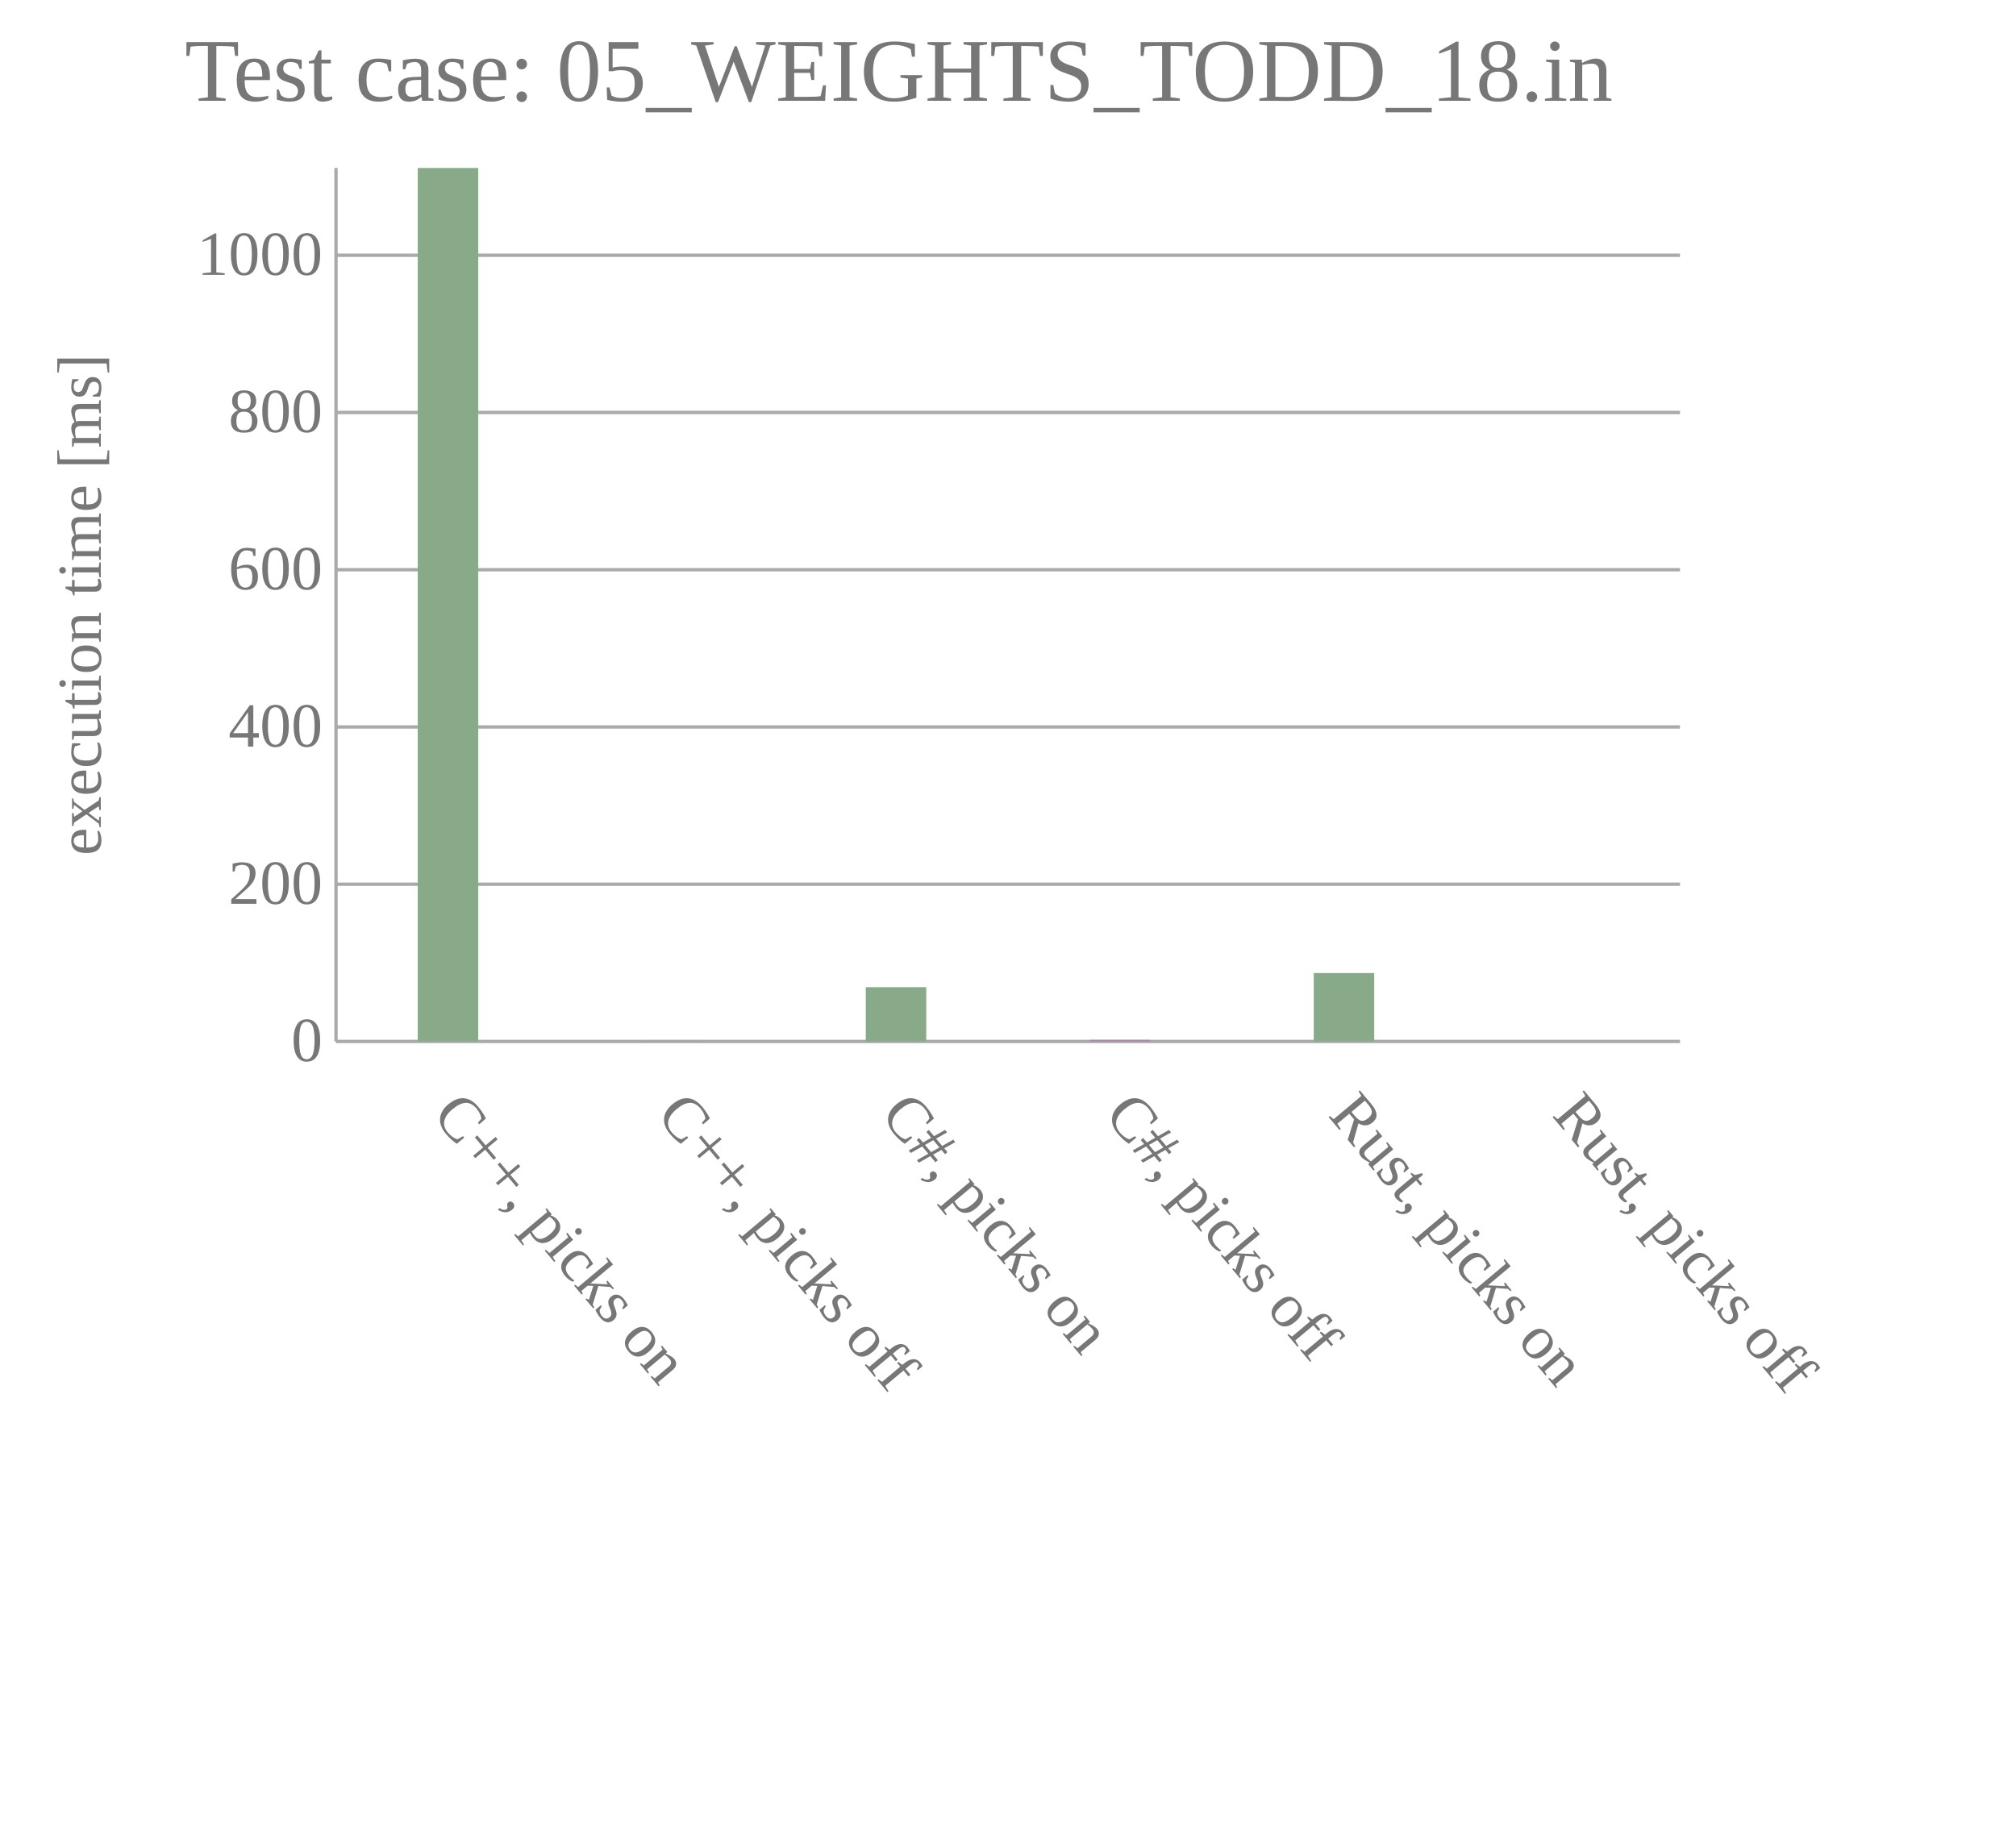
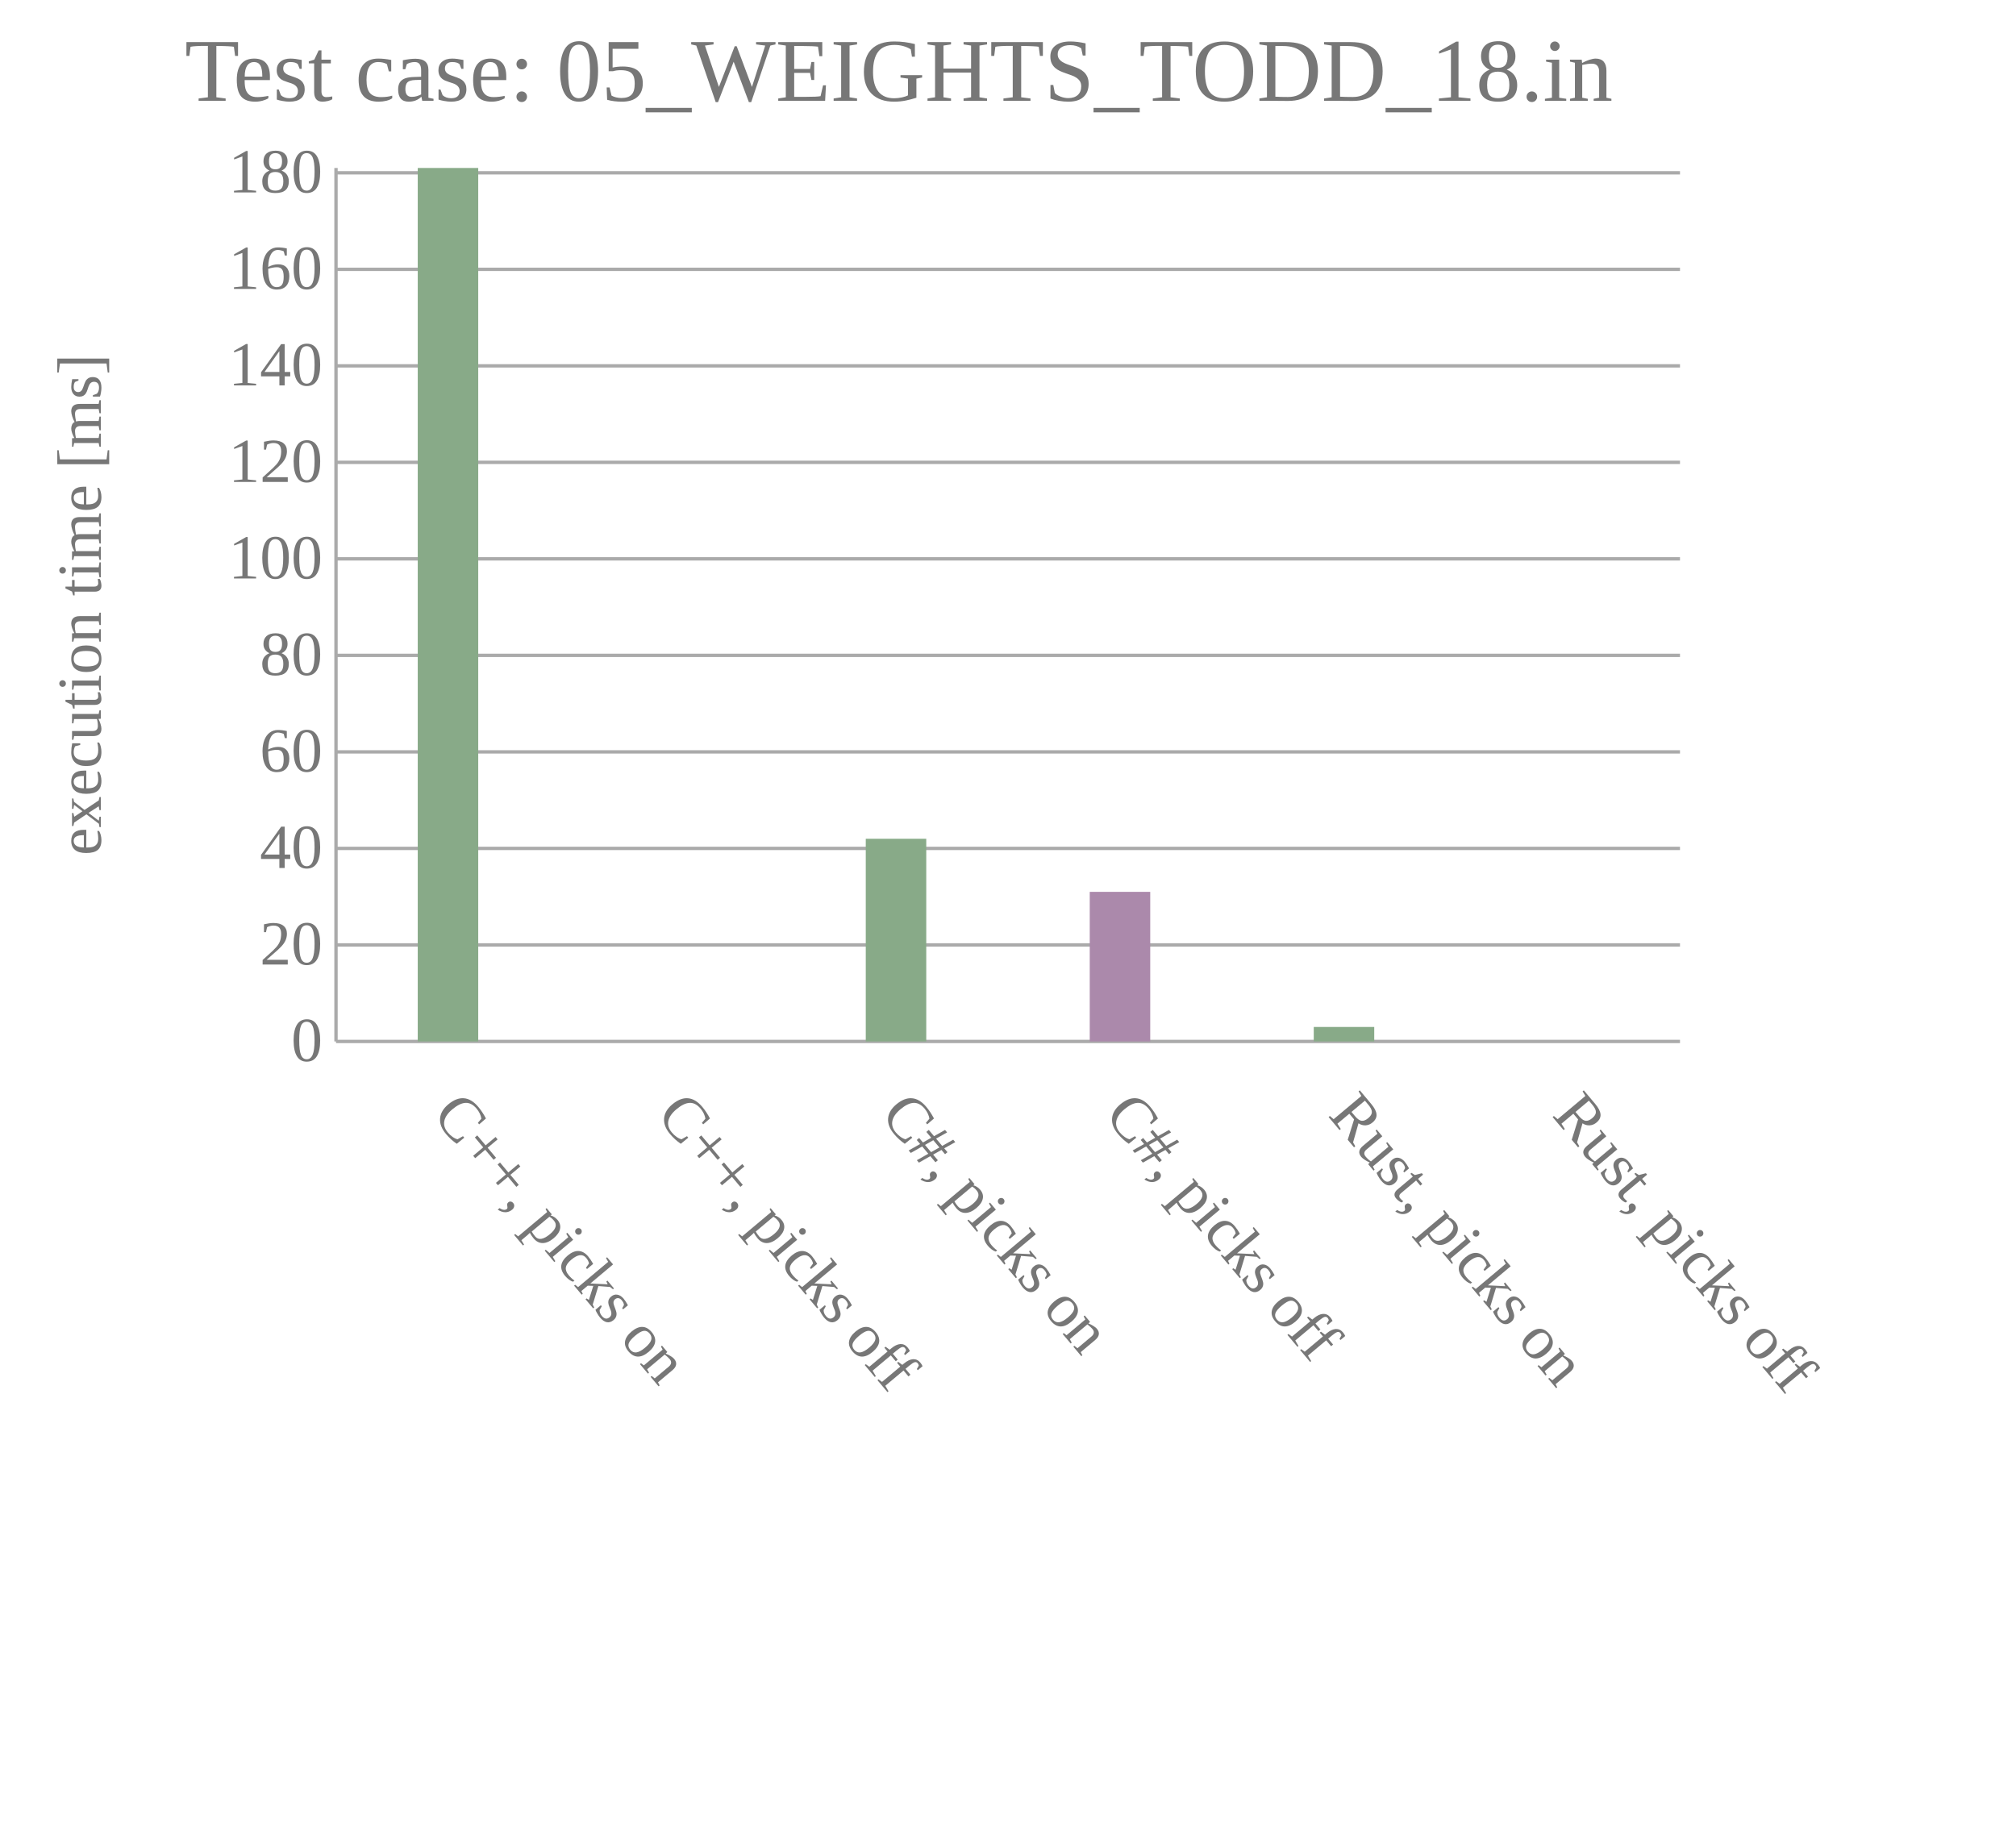
<svg xmlns="http://www.w3.org/2000/svg" sds="23" width="600" height="550">
  <text x="128.33" y="332" font-size="14pt" fill="#777" text-anchor="start" transform="rotate(50, 128.33, 332)">C++, picks on</text>
  <text x="195" y="332" font-size="14pt" fill="#777" text-anchor="start" transform="rotate(50, 195, 332)">C++, picks off</text>
  <text x="261.67" y="332" font-size="14pt" fill="#777" text-anchor="start" transform="rotate(50, 261.67, 332)">C#, picks on</text>
  <text x="328.33" y="332" font-size="14pt" fill="#777" text-anchor="start" transform="rotate(50, 328.33, 332)">C#, picks off</text>
  <text x="395" y="332" font-size="14pt" fill="#777" text-anchor="start" transform="rotate(50, 395, 332)">Rust, picks on</text>
  <text x="461.67" y="332" font-size="14pt" fill="#777" text-anchor="start" transform="rotate(50, 461.67, 332)">Rust, picks off</text>
  <polyline points="100,310,100,50" stroke="#aaa" stroke-width="1.0" />
  <polyline points="100,310,500,310" stroke="#aaa" stroke-width="1.0" />
-   <polyline points="100,263.20,500,263.20" stroke="#aaa" stroke-width="1.0" />
-   <polyline points="100,216.39,500,216.39" stroke="#aaa" stroke-width="1.0" />
-   <polyline points="100,169.59,500,169.59" stroke="#aaa" stroke-width="1.0" />
-   <polyline points="100,122.78,500,122.78" stroke="#aaa" stroke-width="1.0" />
-   <polyline points="100,75.98,500,75.98" stroke="#aaa" stroke-width="1.0" />
+   <polyline points="100,281.27,500,281.27" stroke="#aaa" stroke-width="1.0" />
+   <polyline points="100,252.54,500,252.54" stroke="#aaa" stroke-width="1.0" />
+   <polyline points="100,223.81,500,223.81" stroke="#aaa" stroke-width="1.0" />
+   <polyline points="100,195.08,500,195.08" stroke="#aaa" stroke-width="1.0" />
+   <polyline points="100,166.35,500,166.35" stroke="#aaa" stroke-width="1.0" />
+   <polyline points="100,137.62,500,137.62" stroke="#aaa" stroke-width="1.0" />
+   <polyline points="100,108.90,500,108.90" stroke="#aaa" stroke-width="1.0" />
+   <polyline points="100,80.17,500,80.17" stroke="#aaa" stroke-width="1.0" />
+   <polyline points="100,51.44,500,51.44" stroke="#aaa" stroke-width="1.0" />
  <text x="96" y="315.83" font-size="14pt" fill="#777" text-anchor="end">0</text>
-   <text x="96" y="269.03" font-size="14pt" fill="#777" text-anchor="end">200</text>
-   <text x="96" y="222.22" font-size="14pt" fill="#777" text-anchor="end">400</text>
-   <text x="96" y="175.42" font-size="14pt" fill="#777" text-anchor="end">600</text>
-   <text x="96" y="128.61" font-size="14pt" fill="#777" text-anchor="end">800</text>
-   <text x="96" y="81.81" font-size="14pt" fill="#777" text-anchor="end">1000</text>
+   <text x="96" y="287.10" font-size="14pt" fill="#777" text-anchor="end">20</text>
+   <text x="96" y="258.37" font-size="14pt" fill="#777" text-anchor="end">40</text>
+   <text x="96" y="229.65" font-size="14pt" fill="#777" text-anchor="end">60</text>
+   <text x="96" y="200.92" font-size="14pt" fill="#777" text-anchor="end">80</text>
+   <text x="96" y="172.19" font-size="14pt" fill="#777" text-anchor="end">100</text>
+   <text x="96" y="143.46" font-size="14pt" fill="#777" text-anchor="end">120</text>
+   <text x="96" y="114.73" font-size="14pt" fill="#777" text-anchor="end">140</text>
+   <text x="96" y="86" font-size="14pt" fill="#777" text-anchor="end">160</text>
+   <text x="96" y="57.27" font-size="14pt" fill="#777" text-anchor="end">180</text>
  <text x="30" y="180" font-size="14pt" fill="#777" text-anchor="middle" transform="rotate(-90, 30, 180)">execution time [ms]</text>
  <rect x="124.33" y="50" width="18" height="260" fill="#88AA88" />
-   <rect x="191" y="309.93" width="18" height="0.07" fill="#AB89AB" />
-   <rect x="257.67" y="293.85" width="18" height="16.15" fill="#88AA88" />
-   <rect x="324.33" y="309.53" width="18" height="0.47" fill="#AB89AB" />
-   <rect x="391" y="289.64" width="18" height="20.36" fill="#88AA88" />
+   <rect x="191" y="310" width="18" height="0" fill="#AB89AB" />
+   <rect x="257.67" y="249.67" width="18" height="60.33" fill="#88AA88" />
+   <rect x="324.33" y="265.47" width="18" height="44.53" fill="#AB89AB" />
+   <rect x="391" y="305.69" width="18" height="4.31" fill="#88AA88" />
  <rect x="457.67" y="310" width="18" height="0" fill="#AB89AB" />
  <text x="55" y="30" font-size="20pt" fill="#777" text-anchor="start">Test case: 05_WEIGHTS_TODD_18.in</text>
</svg>
